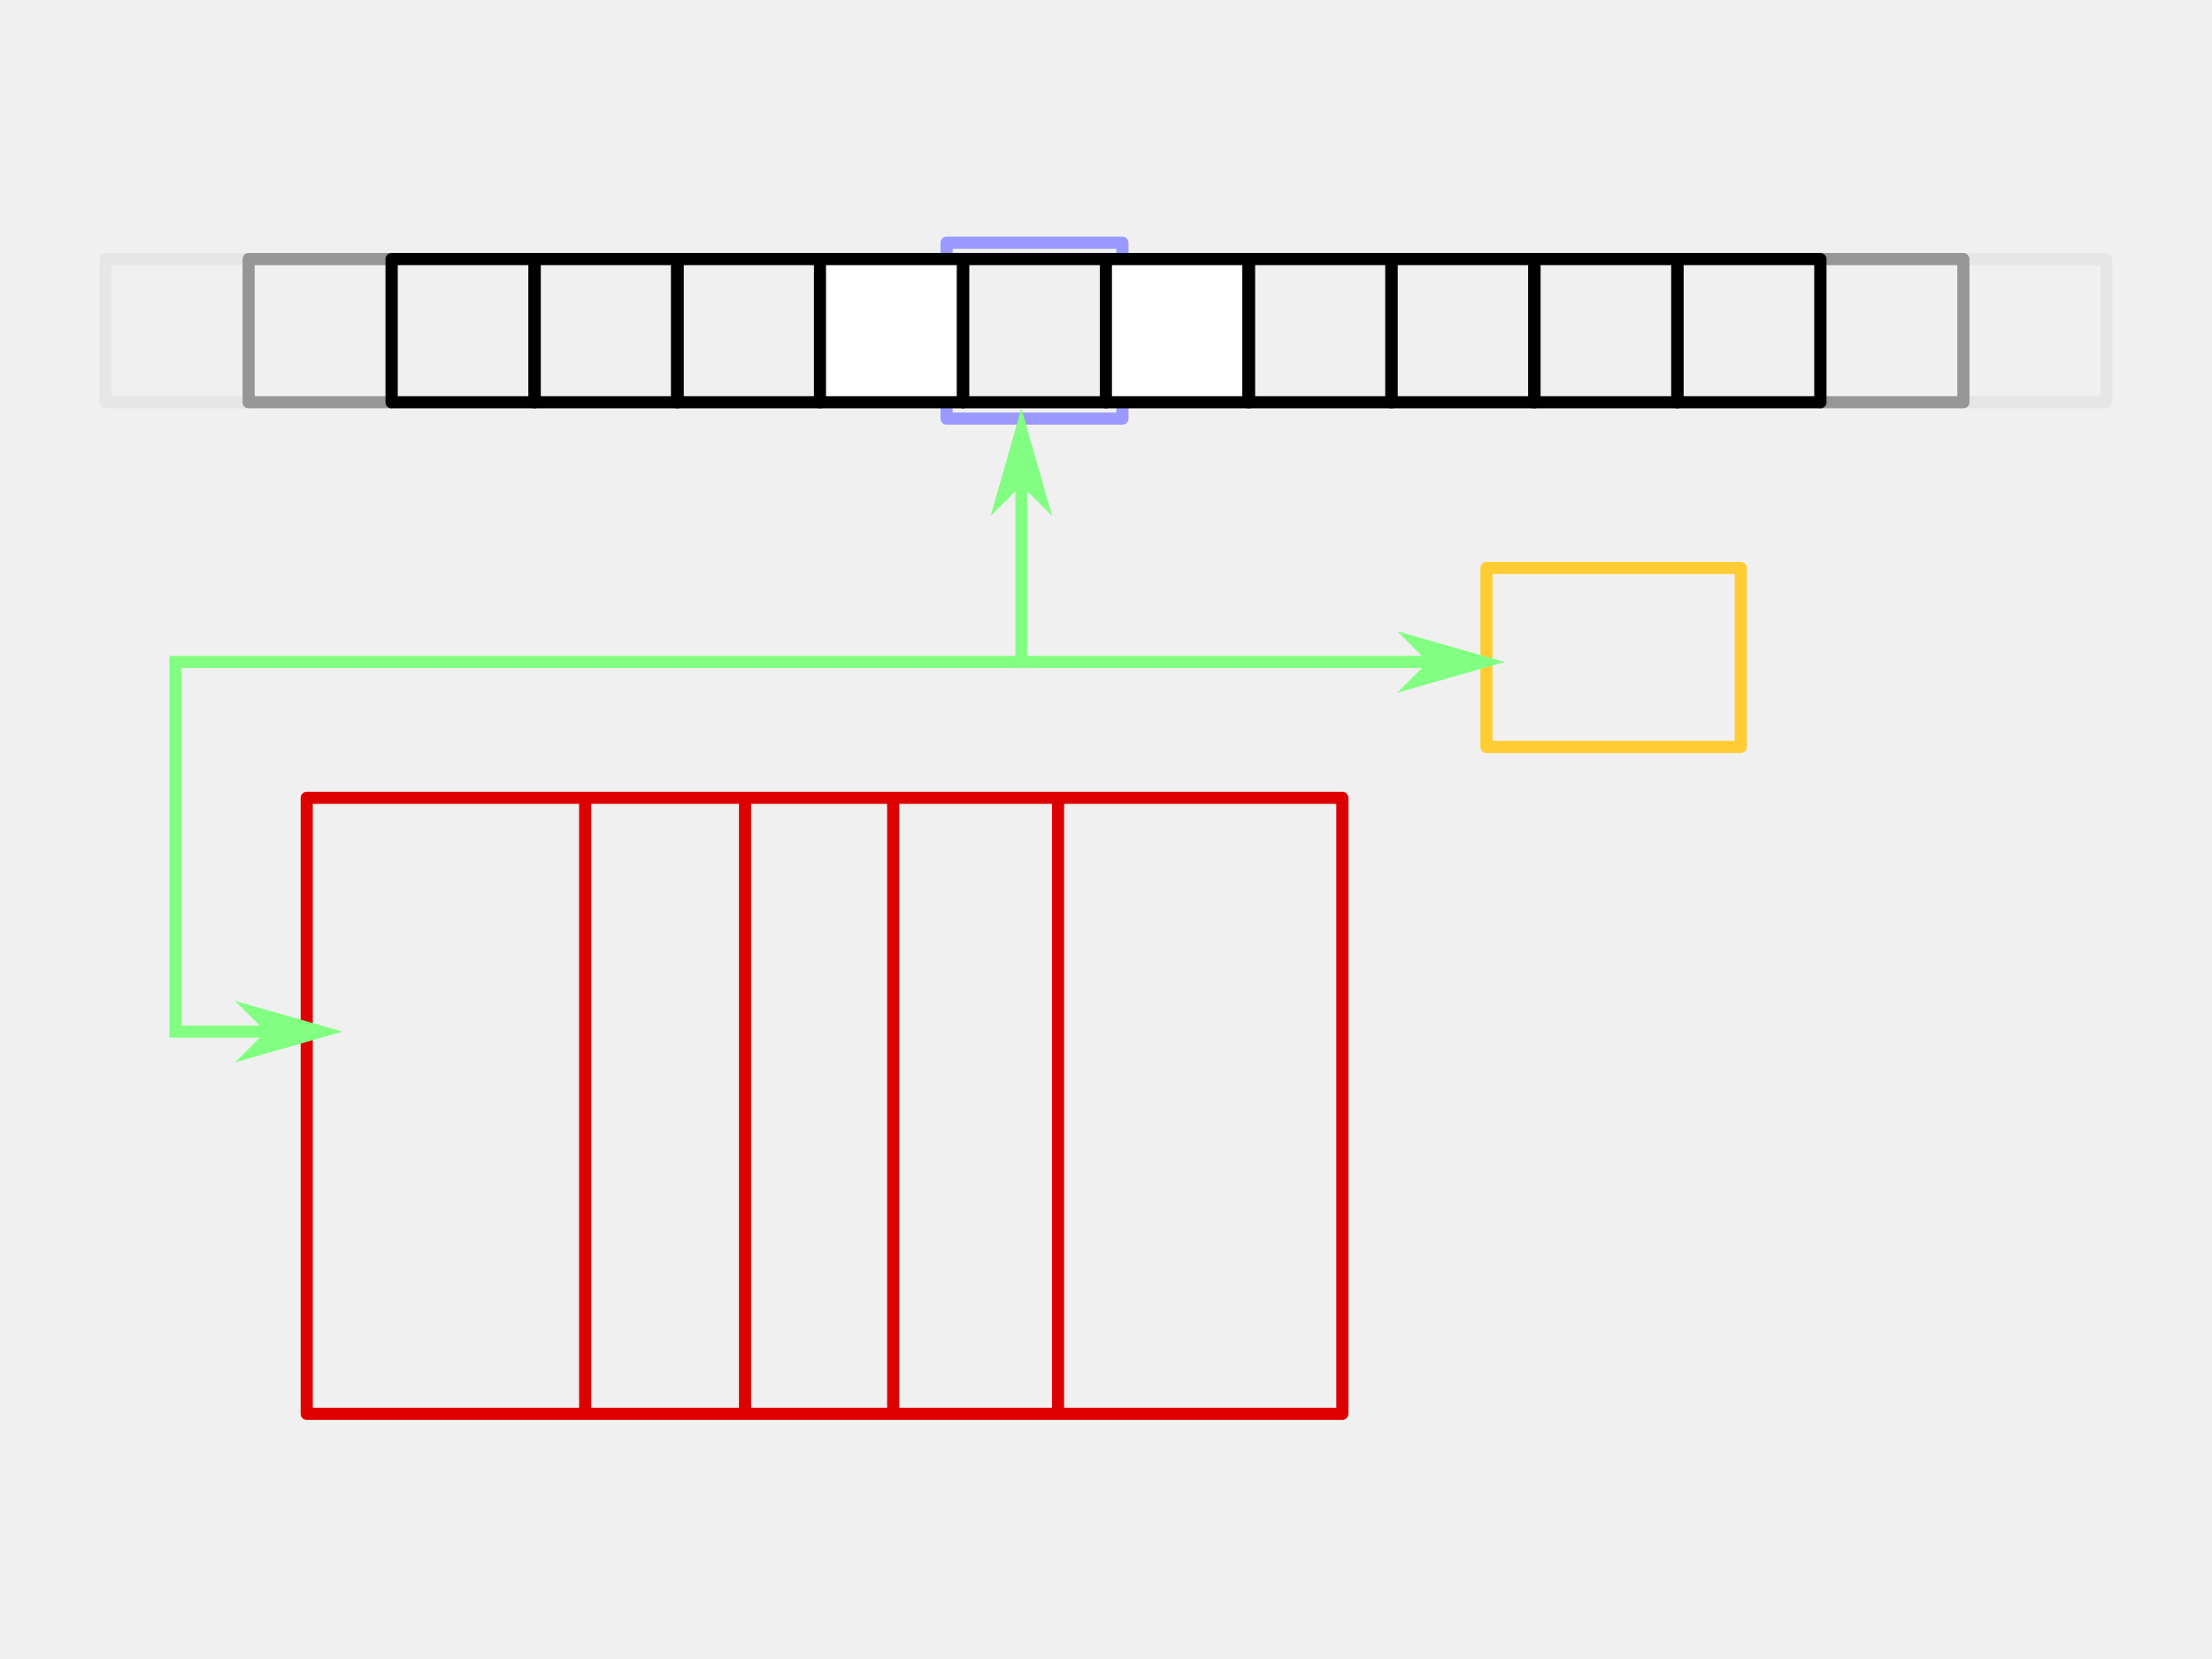
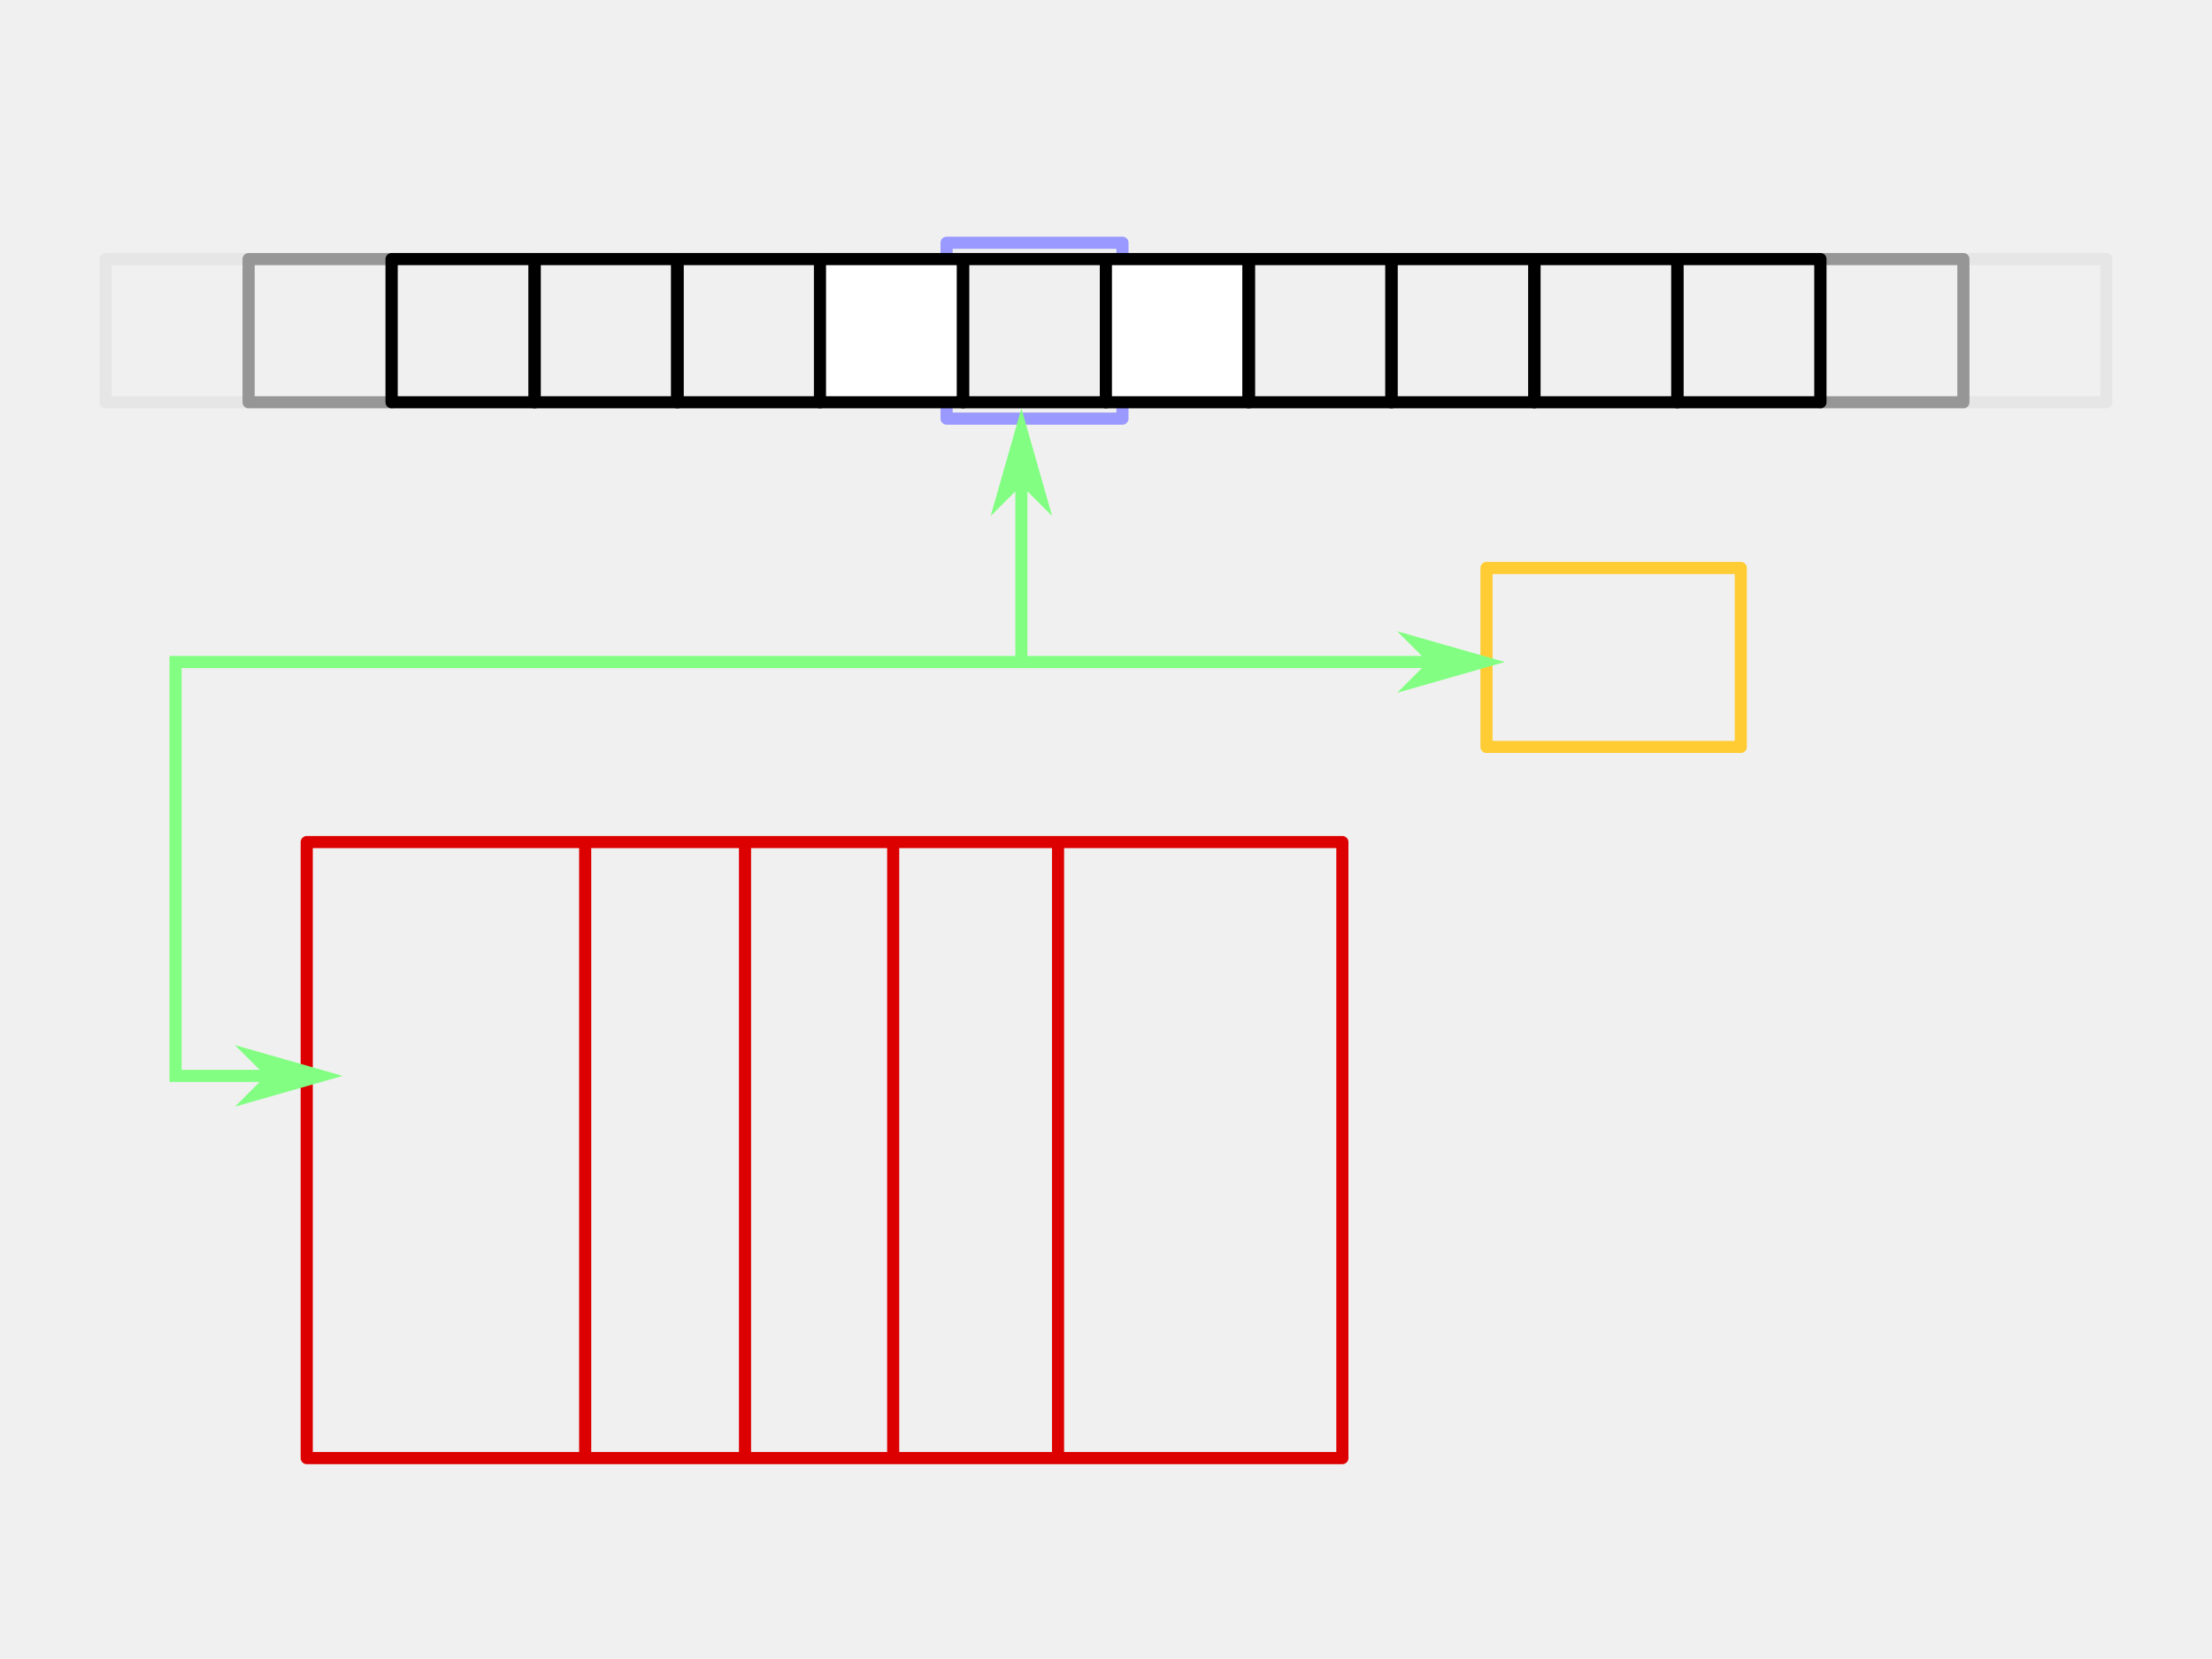
<svg xmlns="http://www.w3.org/2000/svg" width="400" height="300" id="svg2" version="1.1">
  <defs id="defs4">
    <marker orient="auto" refY="0.0" refX="0.0" id="Arrow1Mstart" style="overflow:visible">
      <path id="path4125" d="M 0.0,0.0 L 5.0,-5.0 L -12.5,0.0 L 5.0,5.0 L 0.0,0.0 z " style="fill-rule:evenodd;stroke:#000000;stroke-width:1.0pt" transform="scale(0.4) translate(10,0)" />
    </marker>
    <marker orient="auto" refY="0.0" refX="0.0" id="Arrow1Mend" style="overflow:visible;">
      <path id="path4128" d="M 0.0,0.0 L 5.0,-5.0 L -12.5,0.0 L 5.0,5.0 L 0.0,0.0 z " style="fill-rule:evenodd;stroke:#000000;stroke-width:1.0pt;" transform="scale(0.4) rotate(180) translate(10,0)" />
    </marker>
    <marker orient="auto" refY="0.0" refX="0.0" id="Arrow1Mstarts" style="overflow:visible">
      <path id="path4936" d="M 0.0,0.0 L 5.0,-5.0 L -12.5,0.0 L 5.0,5.0 L 0.0,0.0 z " style="stroke:#82ff82;stroke-width:1.0pt;fill:#82ff82;fill-rule:evenodd" transform="scale(0.4) translate(10,0)" />
    </marker>
    <marker orient="auto" refY="0.0" refX="0.0" id="Arrow1MendX" style="overflow:visible;">
      <path id="path4939" d="M 0.0,0.0 L 5.0,-5.0 L -12.5,0.0 L 5.0,5.0 L 0.0,0.0 z " style="stroke:#82ff82;stroke-width:1.0pt;fill:#82ff82;fill-rule:evenodd" transform="scale(0.4) rotate(180) translate(10,0)" />
    </marker>
    <marker orient="auto" refY="0.0" refX="0.0" id="Arrow1MendG" style="overflow:visible;">
      <path id="path5287" d="M 0.0,0.0 L 5.0,-5.0 L -12.5,0.0 L 5.0,5.0 L 0.0,0.0 z " style="stroke:#82ff82;stroke-width:1.0pt;fill:#82ff82;fill-rule:evenodd" transform="scale(0.4) rotate(180) translate(10,0)" />
    </marker>
  </defs>
  <g id="layer1" transform="translate(0,-752.3622)">
-     <g id="g5436" transform="matrix(1.095955,0,0,1.095955,-2.574047,-91.58195)">
-       <rect y="810.105" x="158.534" height="29.019" width="29.019" id="rect4089" style="fill:none;stroke:#9999ff;stroke-width:2;stroke-linecap:round;stroke-linejoin:round;stroke-miterlimit:4;stroke-opacity:1;stroke-dasharray:none;stroke-dashoffset:0" />
-       <rect transform="scale(-1,1)" y="812.802" x="-349.896" height="23.626" width="23.626" id="rect3753-2" style="fill:none;stroke:#e6e6e6;stroke-width:2;stroke-linecap:round;stroke-linejoin:round;stroke-miterlimit:4;stroke-opacity:1;stroke-dasharray:none;stroke-dashoffset:0" />
-       <rect transform="scale(-1,1)" y="812.802" x="-326.308" height="23.626" width="23.626" id="rect3753-6-1" style="fill:none;stroke:#969696;stroke-width:2;stroke-linecap:round;stroke-linejoin:round;stroke-miterlimit:4;stroke-opacity:1;stroke-dasharray:none;stroke-dashoffset:0" />
-       <rect y="812.802" x="19.78" height="23.626" width="23.626" id="rect3753" style="fill:none;stroke:#e6e6e6;stroke-width:2;stroke-linecap:round;stroke-linejoin:round;stroke-miterlimit:4;stroke-opacity:1;stroke-dasharray:none;stroke-dashoffset:0" />
-       <rect y="812.802" x="43.368" height="23.626" width="23.626" id="rect3753-6" style="fill:none;stroke:#969696;stroke-width:2;stroke-linecap:round;stroke-linejoin:round;stroke-miterlimit:4;stroke-opacity:1;stroke-dasharray:none;stroke-dashoffset:0" />
-       <rect y="812.802" x="66.956" height="23.626" width="23.626" id="rect3753-9" style="fill:none;stroke:#000000;stroke-width:2;stroke-linecap:round;stroke-linejoin:round;stroke-miterlimit:4;stroke-opacity:1;stroke-dasharray:none;stroke-dashoffset:0" />
-       <rect y="812.802" x="90.544" height="23.626" width="23.626" id="rect3753-6-3" style="fill:none;stroke:#000000;stroke-width:2;stroke-linecap:round;stroke-linejoin:round;stroke-miterlimit:4;stroke-opacity:1;stroke-dasharray:none;stroke-dashoffset:0" />
-       <rect y="812.802" x="114.055" height="23.626" width="23.626" id="rect3753-1" style="fill:none;stroke:#000000;stroke-width:2;stroke-linecap:round;stroke-linejoin:round;stroke-miterlimit:4;stroke-opacity:1;stroke-dasharray:none;stroke-dashoffset:0" />
-       <rect y="812.802" x="137.643" height="23.626" width="23.626" id="rect3753-6-8" style="fill:#ffffff;fill-opacity:1;stroke:#000000;stroke-width:2;stroke-linecap:round;stroke-linejoin:round;stroke-miterlimit:4;stroke-opacity:1;stroke-dasharray:none;stroke-dashoffset:0" />
-       <rect y="812.802" x="161.231" height="23.626" width="23.626" id="rect3753-9-0" style="fill:none;stroke:#000000;stroke-width:2;stroke-linecap:round;stroke-linejoin:round;stroke-miterlimit:4;stroke-opacity:1;stroke-dasharray:none;stroke-dashoffset:0" />
-       <rect y="812.802" x="184.819" height="23.626" width="23.626" id="rect3753-6-3-6" style="fill:#ffffff;fill-opacity:1;stroke:#000000;stroke-width:2;stroke-linecap:round;stroke-linejoin:round;stroke-miterlimit:4;stroke-opacity:1;stroke-dasharray:none;stroke-dashoffset:0" />
-       <rect y="812.802" x="208.33" height="23.626" width="23.626" id="rect3753-1-6" style="fill:none;stroke:#000000;stroke-width:2;stroke-linecap:round;stroke-linejoin:round;stroke-miterlimit:4;stroke-opacity:1;stroke-dasharray:none;stroke-dashoffset:0" />
-       <rect y="812.802" x="231.918" height="23.626" width="23.626" id="rect3753-6-8-0" style="fill:none;stroke:#000000;stroke-width:2;stroke-linecap:round;stroke-linejoin:round;stroke-miterlimit:4;stroke-opacity:1;stroke-dasharray:none;stroke-dashoffset:0" />
-       <rect y="812.802" x="255.505" height="23.626" width="23.626" id="rect3753-9-0-8" style="fill:none;stroke:#000000;stroke-width:2;stroke-linecap:round;stroke-linejoin:round;stroke-miterlimit:4;stroke-opacity:1;stroke-dasharray:none;stroke-dashoffset:0" />
-       <rect y="812.802" x="279.093" height="23.626" width="23.626" id="rect3753-6-3-6-6" style="fill:none;stroke:#000000;stroke-width:2;stroke-linecap:round;stroke-linejoin:round;stroke-miterlimit:4;stroke-opacity:1;stroke-dasharray:none;stroke-dashoffset:0" />
-       <flowRoot transform="translate(0.631577,703.5013)" style="font-size:40px;font-style:normal;font-weight:normal;line-height:125%;letter-spacing:0px;word-spacing:0px;fill:#000000;fill-opacity:1;stroke:none;font-family:Sans" id="flowRoot3892" xml:space="preserve">
-         <flowRegion id="flowRegion3894">
-           <rect y="108.46" x="95.187" height="69.934" width="74.984" id="rect3896" />
-         </flowRegion>
-         <flowPara style="font-size:20px" id="flowPara3898">1</flowPara>
-       </flowRoot>
-       <flowRoot transform="translate(24.32321,703.4915)" style="font-size:40px;font-style:normal;font-weight:normal;line-height:125%;letter-spacing:0px;word-spacing:0px;fill:#000000;fill-opacity:1;stroke:none;font-family:Sans" id="flowRoot3892-8" xml:space="preserve">
-         <flowRegion id="flowRegion3894-2">
-           <rect y="108.46" x="95.187" height="69.934" width="74.984" id="rect3896-2" />
-         </flowRegion>
-         <flowPara style="font-size:20px" id="flowPara3898-3">0</flowPara>
-       </flowRoot>
-       <flowRoot transform="translate(47.73045,703.5013)" style="font-size:40px;font-style:normal;font-weight:normal;line-height:125%;letter-spacing:0px;word-spacing:0px;fill:#000000;fill-opacity:1;stroke:none;font-family:Sans" id="flowRoot3892-8-9" xml:space="preserve">
-         <flowRegion id="flowRegion3894-2-9">
-           <rect y="108.46" x="95.187" height="69.934" width="74.984" id="rect3896-2-3" />
-         </flowRegion>
-         <flowPara style="font-size:20px" id="flowPara3898-3-9">1</flowPara>
-       </flowRoot>
-       <flowRoot transform="translate(71.31838,703.5013)" style="font-size:40px;font-style:normal;font-weight:normal;line-height:125%;letter-spacing:0px;word-spacing:0px;fill:#000000;fill-opacity:1;stroke:none;font-family:Sans" id="flowRoot3892-8-9-1" xml:space="preserve">
-         <flowRegion id="flowRegion3894-2-9-1">
-           <rect y="108.46" x="95.187" height="69.934" width="74.984" id="rect3896-2-3-7" />
-         </flowRegion>
-         <flowPara style="font-size:20px" id="flowPara3898-3-9-8">1</flowPara>
-       </flowRoot>
-       <flowRoot transform="translate(95.08696,703.4915)" style="font-size:40px;font-style:normal;font-weight:normal;line-height:125%;letter-spacing:0px;word-spacing:0px;fill:#000000;fill-opacity:1;stroke:none;font-family:Sans" id="flowRoot3892-8-9-1-0" xml:space="preserve">
-         <flowRegion id="flowRegion3894-2-9-1-5">
-           <rect y="108.46" x="95.187" height="69.934" width="74.984" id="rect3896-2-3-7-4" />
-         </flowRegion>
-         <flowPara style="font-size:20px" id="flowPara3898-3-9-8-6">0</flowPara>
-       </flowRoot>
-       <flowRoot transform="translate(118.5979,703.4915)" style="font-size:40px;font-style:normal;font-weight:normal;line-height:125%;letter-spacing:0px;word-spacing:0px;fill:#000000;fill-opacity:1;stroke:none;font-family:Sans" id="flowRoot3892-8-9-1-0-1" xml:space="preserve">
-         <flowRegion id="flowRegion3894-2-9-1-5-8">
-           <rect y="108.46" x="95.187" height="69.934" width="74.984" id="rect3896-2-3-7-4-7" />
-         </flowRegion>
-         <flowPara style="font-size:20px" id="flowPara3898-3-9-8-6-8">0</flowPara>
-       </flowRoot>
-       <flowRoot transform="translate(142.0052,703.5013)" style="font-size:40px;font-style:normal;font-weight:normal;line-height:125%;letter-spacing:0px;word-spacing:0px;fill:#000000;fill-opacity:1;stroke:none;font-family:Sans" id="flowRoot3892-8-9-1-0-1-2" xml:space="preserve">
-         <flowRegion id="flowRegion3894-2-9-1-5-8-9">
-           <rect y="108.46" x="95.187" height="69.934" width="74.984" id="rect3896-2-3-7-4-7-6" />
-         </flowRegion>
-         <flowPara style="font-size:20px" id="flowPara3898-3-9-8-6-8-7">1</flowPara>
-       </flowRoot>
-       <flowRoot transform="translate(165.7738,703.4915)" style="font-size:40px;font-style:normal;font-weight:normal;line-height:125%;letter-spacing:0px;word-spacing:0px;fill:#000000;fill-opacity:1;stroke:none;font-family:Sans" id="flowRoot3892-8-9-1-0-1-2-8" xml:space="preserve">
-         <flowRegion id="flowRegion3894-2-9-1-5-8-9-9">
-           <rect y="108.46" x="95.187" height="69.934" width="74.984" id="rect3896-2-3-7-4-7-6-4" />
-         </flowRegion>
-         <flowPara style="font-size:20px" id="flowPara3898-3-9-8-6-8-7-4">0</flowPara>
-       </flowRoot>
-       <flowRoot transform="translate(23.62637,765.549)" style="font-size:20px;font-style:normal;font-weight:normal;line-height:125%;letter-spacing:0px;word-spacing:0px;fill:#000000;fill-opacity:1;stroke:none;font-family:Sans" id="flowRoot4099" xml:space="preserve">
-         <flowRegion id="flowRegion4101">
-           <rect style="font-size:20px" y="136.813" x="39.56" height="110.989" width="177.472" id="rect4103" />
-         </flowRegion>
-         <flowPara id="flowPara4105">M1  0  1  R  M2</flowPara>
-         <flowPara id="flowPara4107">M1  1  1  R  M2</flowPara>
-         <flowPara id="flowPara4109">M2  0  0  R  M1</flowPara>
-         <flowPara id="flowPara4111">M2  1  0  R  M2</flowPara>
-       </flowRoot>
-       <rect style="fill:none;stroke:#dd0000;stroke-width:2;stroke-linecap:round;stroke-linejoin:round;stroke-miterlimit:4;stroke-opacity:1;stroke-dasharray:none;stroke-dashoffset:0" id="rect5065" width="170.879" height="101.648" x="52.959" y="901.692" />
-       <path style="fill:none;stroke:#dd0000;stroke-width:2;stroke-linecap:butt;stroke-linejoin:miter;stroke-miterlimit:4;stroke-opacity:1;stroke-dasharray:none" d="m 98.901,901.538 0,101.648" id="path5067" />
-       <path style="fill:none;stroke:#dd0000;stroke-width:2;stroke-linecap:butt;stroke-linejoin:miter;stroke-miterlimit:4;stroke-opacity:1;stroke-dasharray:none" d="m 125.275,1003.186 0,-101.099" id="path5069" />
-       <path style="fill:none;stroke:#dd0000;stroke-width:2;stroke-linecap:butt;stroke-linejoin:miter;stroke-miterlimit:4;stroke-opacity:1;stroke-dasharray:none" d="m 149.725,901.538 0,102.198" id="path5071" />
-       <path style="fill:none;stroke:#dd0000;stroke-width:2;stroke-linecap:butt;stroke-linejoin:miter;stroke-miterlimit:4;stroke-opacity:1;stroke-dasharray:none" d="m 176.923,1003.186 0,-101.648" id="path5073" />
-       <path id="path4113" d="m 170.879,841.373 0,37.912 -139.56,8e-5 0,60.989 23.626,0" style="fill:none;stroke:#82ff82;stroke-width:2;stroke-linecap:butt;stroke-linejoin:miter;stroke-miterlimit:4;stroke-opacity:1;stroke-dasharray:none;marker-start:url(#Arrow1Mstarts);marker-end:url(#Arrow1MendX)" />
-       <flowRoot xml:space="preserve" id="flowRoot5075" style="font-size:40px;font-style:normal;font-weight:normal;text-align:center;line-height:125%;letter-spacing:0px;word-spacing:0px;text-anchor:middle;fill:#000000;fill-opacity:1;stroke:none;font-family:Sans" transform="translate(211.1395,861.1692)">
-         <flowRegion id="flowRegion5077">
-           <rect id="rect5079" width="37.492" height="28.75" x="38.658" y="4.725" style="text-align:center;text-anchor:middle" />
-         </flowRegion>
-         <flowPara id="flowPara5081" style="font-size:20px;text-align:center;text-anchor:middle">M1</flowPara>
-       </flowRoot>
-       <rect style="fill:none;stroke:#ffcc33;stroke-width:2;stroke-linecap:round;stroke-linejoin:round;stroke-miterlimit:4;stroke-opacity:1;stroke-dasharray:none;stroke-dashoffset:0" id="rect5083" width="41.96" height="29.528" x="247.619" y="863.769" />
-       <path style="fill:none;stroke:#82ff82;stroke-width:2;stroke-linecap:butt;stroke-linejoin:miter;stroke-miterlimit:4;stroke-opacity:1;stroke-dasharray:none;marker-end:url(#Arrow1MendG)" d="m 170.56,879.285 76.15,0" id="path5085" />
-     </g>
+     <rect style="fill:none;stroke:#9999ff;stroke-width:2.192;stroke-linecap:round;stroke-linejoin:round;stroke-miterlimit:4;stroke-opacity:1;stroke-dasharray:none;stroke-dashoffset:0" id="rect4089" width="31.804" height="31.804" x="171.173" y="796.257" />
+     <rect style="fill:none;stroke:#e6e6e6;stroke-width:2.192;stroke-linecap:round;stroke-linejoin:round;stroke-miterlimit:4;stroke-opacity:1;stroke-dasharray:none;stroke-dashoffset:0" id="rect3753-2" width="25.893" height="25.893" x="-380.896" y="799.212" transform="scale(-1,1)" />
+     <rect style="fill:none;stroke:#969696;stroke-width:2.192;stroke-linecap:round;stroke-linejoin:round;stroke-miterlimit:4;stroke-opacity:1;stroke-dasharray:none;stroke-dashoffset:0" id="rect3753-6-1" width="25.893" height="25.893" x="-355.045" y="799.212" transform="scale(-1,1)" />
+     <rect style="fill:none;stroke:#e6e6e6;stroke-width:2.192;stroke-linecap:round;stroke-linejoin:round;stroke-miterlimit:4;stroke-opacity:1;stroke-dasharray:none;stroke-dashoffset:0" id="rect3753" width="25.893" height="25.893" x="19.104" y="799.212" />
+     <rect style="fill:none;stroke:#969696;stroke-width:2.192;stroke-linecap:round;stroke-linejoin:round;stroke-miterlimit:4;stroke-opacity:1;stroke-dasharray:none;stroke-dashoffset:0" id="rect3753-6" width="25.893" height="25.893" x="44.955" y="799.212" />
+     <rect style="fill:none;stroke:#000000;stroke-width:2.192;stroke-linecap:round;stroke-linejoin:round;stroke-miterlimit:4;stroke-opacity:1;stroke-dasharray:none;stroke-dashoffset:0" id="rect3753-9" width="25.893" height="25.893" x="70.807" y="799.212" />
+     <rect style="fill:none;stroke:#000000;stroke-width:2.192;stroke-linecap:round;stroke-linejoin:round;stroke-miterlimit:4;stroke-opacity:1;stroke-dasharray:none;stroke-dashoffset:0" id="rect3753-6-3" width="25.893" height="25.893" x="96.658" y="799.212" />
+     <rect style="fill:none;stroke:#000000;stroke-width:2.192;stroke-linecap:round;stroke-linejoin:round;stroke-miterlimit:4;stroke-opacity:1;stroke-dasharray:none;stroke-dashoffset:0" id="rect3753-1" width="25.893" height="25.893" x="122.425" y="799.212" />
+     <rect style="fill:#ffffff;fill-opacity:1;stroke:#000000;stroke-width:2.192;stroke-linecap:round;stroke-linejoin:round;stroke-miterlimit:4;stroke-opacity:1;stroke-dasharray:none;stroke-dashoffset:0" id="rect3753-6-8" width="25.893" height="25.893" x="148.276" y="799.212" />
+     <rect style="fill:none;stroke:#000000;stroke-width:2.192;stroke-linecap:round;stroke-linejoin:round;stroke-miterlimit:4;stroke-opacity:1;stroke-dasharray:none;stroke-dashoffset:0" id="rect3753-9-0" width="25.893" height="25.893" x="174.128" y="799.212" />
+     <rect style="fill:#ffffff;fill-opacity:1;stroke:#000000;stroke-width:2.192;stroke-linecap:round;stroke-linejoin:round;stroke-miterlimit:4;stroke-opacity:1;stroke-dasharray:none;stroke-dashoffset:0" id="rect3753-6-3-6" width="25.893" height="25.893" x="199.979" y="799.212" />
+     <rect style="fill:none;stroke:#000000;stroke-width:2.192;stroke-linecap:round;stroke-linejoin:round;stroke-miterlimit:4;stroke-opacity:1;stroke-dasharray:none;stroke-dashoffset:0" id="rect3753-1-6" width="25.893" height="25.893" x="225.746" y="799.212" />
+     <rect style="fill:none;stroke:#000000;stroke-width:2.192;stroke-linecap:round;stroke-linejoin:round;stroke-miterlimit:4;stroke-opacity:1;stroke-dasharray:none;stroke-dashoffset:0" id="rect3753-6-8-0" width="25.893" height="25.893" x="251.597" y="799.212" />
+     <rect style="fill:none;stroke:#000000;stroke-width:2.192;stroke-linecap:round;stroke-linejoin:round;stroke-miterlimit:4;stroke-opacity:1;stroke-dasharray:none;stroke-dashoffset:0" id="rect3753-9-0-8" width="25.893" height="25.893" x="277.448" y="799.212" />
+     <rect style="fill:none;stroke:#000000;stroke-width:2.192;stroke-linecap:round;stroke-linejoin:round;stroke-miterlimit:4;stroke-opacity:1;stroke-dasharray:none;stroke-dashoffset:0" id="rect3753-6-3-6-6" width="25.893" height="25.893" x="303.3" y="799.212" />
+     <flowRoot xml:space="preserve" id="flowRoot3892" style="font-size:40px;font-style:normal;font-weight:normal;line-height:125%;letter-spacing:0px;word-spacing:0px;fill:#000000;fill-opacity:1;stroke:none;font-family:Sans" transform="matrix(1.095955,0,0,1.095955,-1.881867,679.4238)">
+       <flowRegion id="flowRegion3894">
+         <rect id="rect3896" width="74.984" height="69.934" x="95.187" y="108.46" />
+       </flowRegion>
+       <flowPara id="flowPara3898" style="font-size:20px">1</flowPara>
+     </flowRoot>
+     <flowRoot xml:space="preserve" id="flowRoot3892-8" style="font-size:40px;font-style:normal;font-weight:normal;line-height:125%;letter-spacing:0px;word-spacing:0px;fill:#000000;fill-opacity:1;stroke:none;font-family:Sans" transform="matrix(1.095955,0,0,1.095955,24.0831,679.413)">
+       <flowRegion id="flowRegion3894-2">
+         <rect id="rect3896-2" width="74.984" height="69.934" x="95.187" y="108.46" />
+       </flowRegion>
+       <flowPara id="flowPara3898-3" style="font-size:20px">0</flowPara>
+     </flowRoot>
+     <flowRoot xml:space="preserve" id="flowRoot3892-8-9" style="font-size:40px;font-style:normal;font-weight:normal;line-height:125%;letter-spacing:0px;word-spacing:0px;fill:#000000;fill-opacity:1;stroke:none;font-family:Sans" transform="matrix(1.095955,0,0,1.095955,49.73638,679.4238)">
+       <flowRegion id="flowRegion3894-2-9">
+         <rect id="rect3896-2-3" width="74.984" height="69.934" x="95.187" y="108.46" />
+       </flowRegion>
+       <flowPara id="flowPara3898-3-9" style="font-size:20px">1</flowPara>
+     </flowRoot>
+     <flowRoot xml:space="preserve" id="flowRoot3892-8-9-1" style="font-size:40px;font-style:normal;font-weight:normal;line-height:125%;letter-spacing:0px;word-spacing:0px;fill:#000000;fill-opacity:1;stroke:none;font-family:Sans" transform="matrix(1.095955,0,0,1.095955,75.58768,679.4238)">
+       <flowRegion id="flowRegion3894-2-9-1">
+         <rect id="rect3896-2-3-7" width="74.984" height="69.934" x="95.187" y="108.46" />
+       </flowRegion>
+       <flowPara id="flowPara3898-3-9-8" style="font-size:20px">1</flowPara>
+     </flowRoot>
+     <flowRoot xml:space="preserve" id="flowRoot3892-8-9-1-0" style="font-size:40px;font-style:normal;font-weight:normal;line-height:125%;letter-spacing:0px;word-spacing:0px;fill:#000000;fill-opacity:1;stroke:none;font-family:Sans" transform="matrix(1.095955,0,0,1.095955,101.637,679.413)">
+       <flowRegion id="flowRegion3894-2-9-1-5">
+         <rect id="rect3896-2-3-7-4" width="74.984" height="69.934" x="95.187" y="108.46" />
+       </flowRegion>
+       <flowPara id="flowPara3898-3-9-8-6" style="font-size:20px">0</flowPara>
+     </flowRoot>
+     <flowRoot xml:space="preserve" id="flowRoot3892-8-9-1-0-1" style="font-size:40px;font-style:normal;font-weight:normal;line-height:125%;letter-spacing:0px;word-spacing:0px;fill:#000000;fill-opacity:1;stroke:none;font-family:Sans" transform="matrix(1.095955,0,0,1.095955,127.4039,679.413)">
+       <flowRegion id="flowRegion3894-2-9-1-5-8">
+         <rect id="rect3896-2-3-7-4-7" width="74.984" height="69.934" x="95.187" y="108.46" />
+       </flowRegion>
+       <flowPara id="flowPara3898-3-9-8-6-8" style="font-size:20px">0</flowPara>
+     </flowRoot>
+     <flowRoot xml:space="preserve" id="flowRoot3892-8-9-1-0-1-2" style="font-size:40px;font-style:normal;font-weight:normal;line-height:125%;letter-spacing:0px;word-spacing:0px;fill:#000000;fill-opacity:1;stroke:none;font-family:Sans" transform="matrix(1.095955,0,0,1.095955,153.0572,679.4238)">
+       <flowRegion id="flowRegion3894-2-9-1-5-8-9">
+         <rect id="rect3896-2-3-7-4-7-6" width="74.984" height="69.934" x="95.187" y="108.46" />
+       </flowRegion>
+       <flowPara id="flowPara3898-3-9-8-6-8-7" style="font-size:20px">1</flowPara>
+     </flowRoot>
+     <flowRoot xml:space="preserve" id="flowRoot3892-8-9-1-0-1-2-8" style="font-size:40px;font-style:normal;font-weight:normal;line-height:125%;letter-spacing:0px;word-spacing:0px;fill:#000000;fill-opacity:1;stroke:none;font-family:Sans" transform="matrix(1.095955,0,0,1.095955,179.1065,679.413)">
+       <flowRegion id="flowRegion3894-2-9-1-5-8-9-9">
+         <rect id="rect3896-2-3-7-4-7-6-4" width="74.984" height="69.934" x="95.187" y="108.46" />
+       </flowRegion>
+       <flowPara id="flowPara3898-3-9-8-6-8-7-4" style="font-size:20px">0</flowPara>
+     </flowRoot>
+     <flowRoot xml:space="preserve" id="flowRoot4099" style="font-size:20px;font-style:normal;font-weight:normal;line-height:125%;letter-spacing:0px;word-spacing:0px;fill:#000000;fill-opacity:1;stroke:none;font-family:Sans" transform="matrix(1.095955,0,0,1.095955,23.3194,755.4253)">
+       <flowRegion id="flowRegion4101">
+         <rect id="rect4103" width="177.472" height="110.989" x="39.56" y="136.813" style="font-size:20px" />
+       </flowRegion>
+       <flowPara id="flowPara4105">M1  0  1  R  M2</flowPara>
+       <flowPara id="flowPara4107">M1  1  1  R  M2</flowPara>
+       <flowPara id="flowPara4109">M2  0  0  R  M1</flowPara>
+       <flowPara id="flowPara4111">M2  1  0  R  M2</flowPara>
+     </flowRoot>
+     <rect y="904.632" x="55.467" height="111.402" width="187.276" id="rect5065" style="fill:none;stroke:#dd0000;stroke-width:2.192;stroke-linecap:round;stroke-linejoin:round;stroke-miterlimit:4;stroke-opacity:1;stroke-dasharray:none;stroke-dashoffset:0" />
+     <path id="path5067" d="m 105.817,904.463 0,111.402" style="fill:none;stroke:#dd0000;stroke-width:2.192;stroke-linecap:butt;stroke-linejoin:miter;stroke-miterlimit:4;stroke-opacity:1;stroke-dasharray:none" />
+     <path id="path5069" d="m 134.721,1015.865 0,-110.8" style="fill:none;stroke:#dd0000;stroke-width:2.192;stroke-linecap:butt;stroke-linejoin:miter;stroke-miterlimit:4;stroke-opacity:1;stroke-dasharray:none" />
+     <path id="path5071" d="m 161.518,904.463 0,112.004" style="fill:none;stroke:#dd0000;stroke-width:2.192;stroke-linecap:butt;stroke-linejoin:miter;stroke-miterlimit:4;stroke-opacity:1;stroke-dasharray:none" />
+     <path id="path5073" d="m 191.326,1015.865 0,-111.402" style="fill:none;stroke:#dd0000;stroke-width:2.192;stroke-linecap:butt;stroke-linejoin:miter;stroke-miterlimit:4;stroke-opacity:1;stroke-dasharray:none" />
+     <path style="fill:none;stroke:#82ff82;stroke-width:2.192;stroke-linecap:butt;stroke-linejoin:miter;stroke-miterlimit:4;stroke-opacity:1;stroke-dasharray:none;marker-start:url(#Arrow1Mstarts);marker-end:url(#Arrow1MendX)" d="m 184.702,830.525 0,41.55 -152.952,9e-5 0,74.841 25.893,0" id="path4113" />
+     <flowRoot transform="matrix(1.095955,0,0,1.095955,228.8253,852.2207)" style="font-size:40px;font-style:normal;font-weight:normal;text-align:center;line-height:125%;letter-spacing:0px;word-spacing:0px;text-anchor:middle;fill:#000000;fill-opacity:1;stroke:none;font-family:Sans" id="flowRoot5075" xml:space="preserve">
+       <flowRegion id="flowRegion5077">
+         <rect style="text-align:center;text-anchor:middle" y="4.725" x="38.658" height="28.75" width="37.492" id="rect5079" />
+       </flowRegion>
+       <flowPara style="font-size:20px;text-align:center;text-anchor:middle" id="flowPara5081">M1</flowPara>
+     </flowRoot>
+     <rect y="855.07" x="268.806" height="32.361" width="45.986" id="rect5083" style="fill:none;stroke:#ffcc33;stroke-width:2.192;stroke-linecap:round;stroke-linejoin:round;stroke-miterlimit:4;stroke-opacity:1;stroke-dasharray:none;stroke-dashoffset:0" />
+     <path id="path5085" d="m 184.352,872.075 83.457,0" style="fill:none;stroke:#82ff82;stroke-width:2.192;stroke-linecap:butt;stroke-linejoin:miter;stroke-miterlimit:4;stroke-opacity:1;stroke-dasharray:none;marker-end:url(#Arrow1MendG)" />
+     <flowRoot xml:space="preserve" id="flowRoot3857" style="font-size:40px;font-style:normal;font-weight:normal;line-height:125%;letter-spacing:0px;word-spacing:0px;fill:#000000;fill-opacity:1;stroke:none;font-family:Sans" transform="translate(28.36198,767.903)">
+       <flowRegion id="flowRegion3859">
+         <rect id="rect3861" width="92.079" height="20.203" x="15.929" y="12.107" />
+       </flowRegion>
+       <flowPara id="flowPara3863" style="font-size:11px">Band</flowPara>
+     </flowRoot>
+     <flowRoot xml:space="preserve" id="flowRoot3857-8" style="font-size:40px;font-style:normal;font-weight:normal;line-height:125%;letter-spacing:0px;word-spacing:0px;fill:#000000;fill-opacity:1;stroke:none;font-family:Sans" transform="translate(252.7004,824.9407)">
+       <flowRegion id="flowRegion3859-0">
+         <rect id="rect3861-0" width="92.079" height="20.203" x="15.929" y="12.107" />
+       </flowRegion>
+       <flowPara id="flowPara3863-8" style="font-size:11px">Zustand</flowPara>
+     </flowRoot>
+     <flowRoot xml:space="preserve" id="flowRoot3857-9" style="font-size:40px;font-style:normal;font-weight:normal;line-height:125%;letter-spacing:0px;word-spacing:0px;fill:#000000;fill-opacity:1;stroke:none;font-family:Sans" transform="translate(39.79133,874.9009)">
+       <flowRegion id="flowRegion3859-6">
+         <rect id="rect3861-8" width="110.728" height="20.203" x="15.929" y="12.107" />
+       </flowRegion>
+       <flowPara id="flowPara3863-4" style="font-size:11px">Übergangstabelle</flowPara>
+     </flowRoot>
  </g>
</svg>
